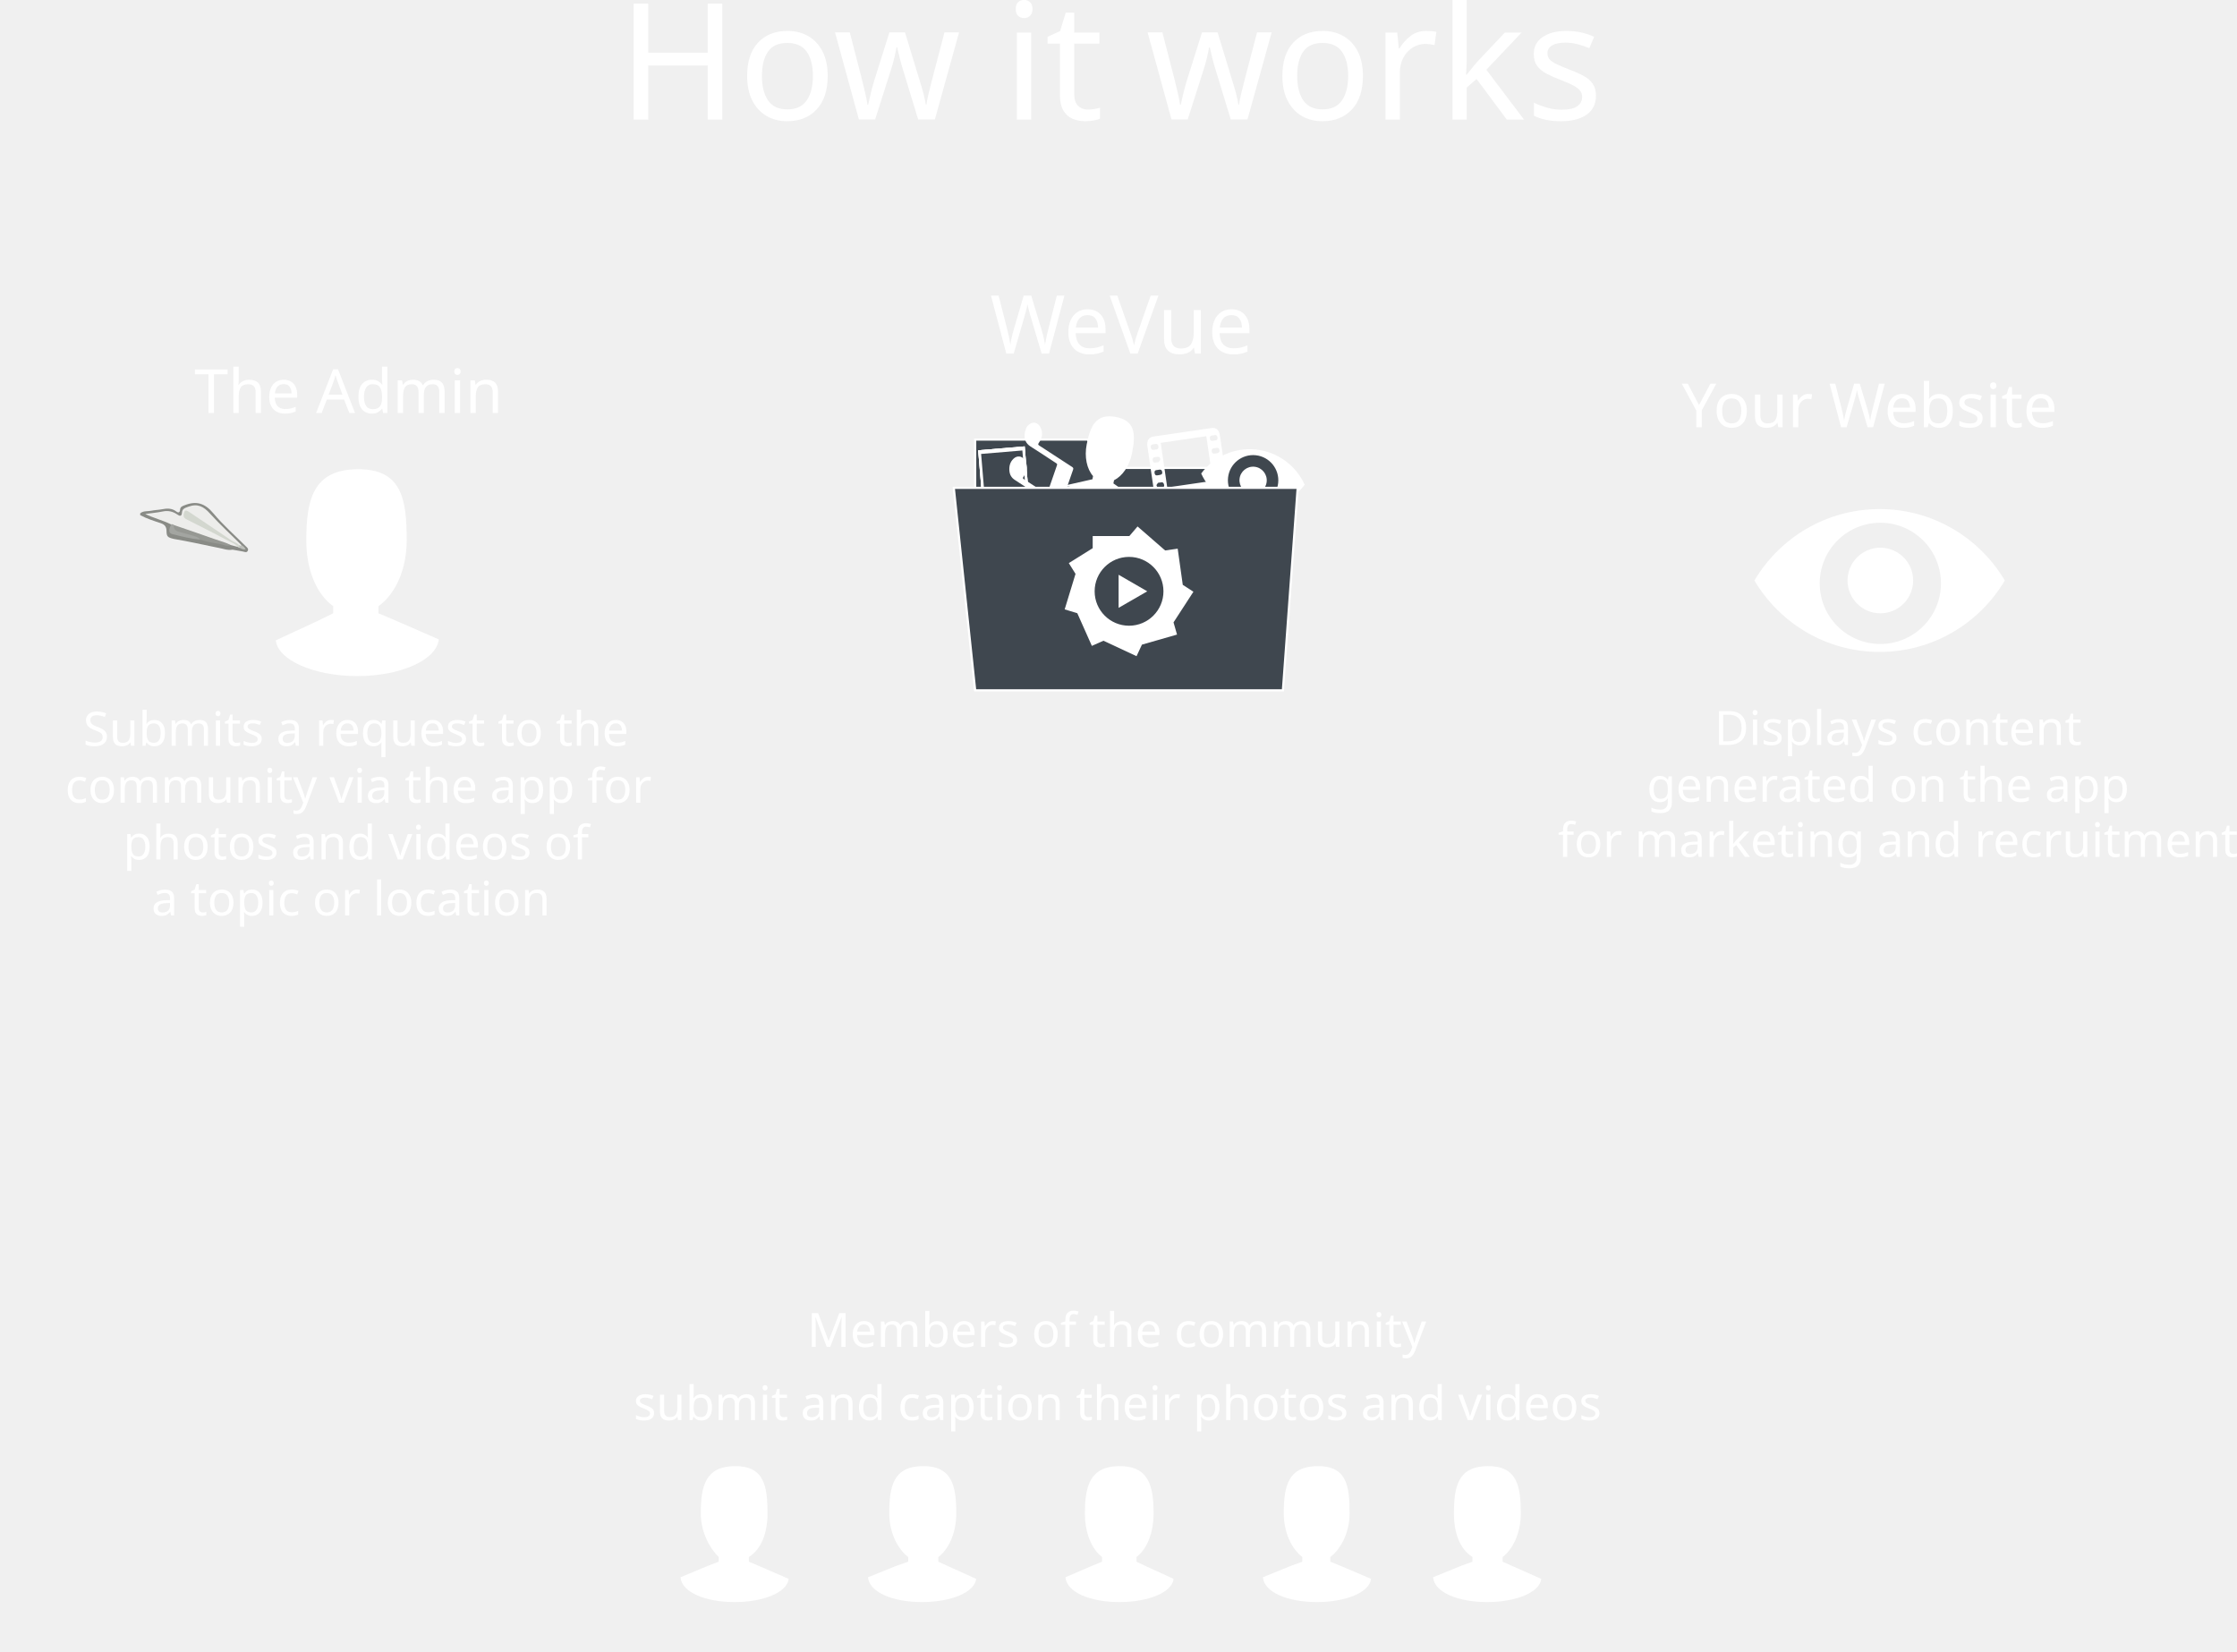
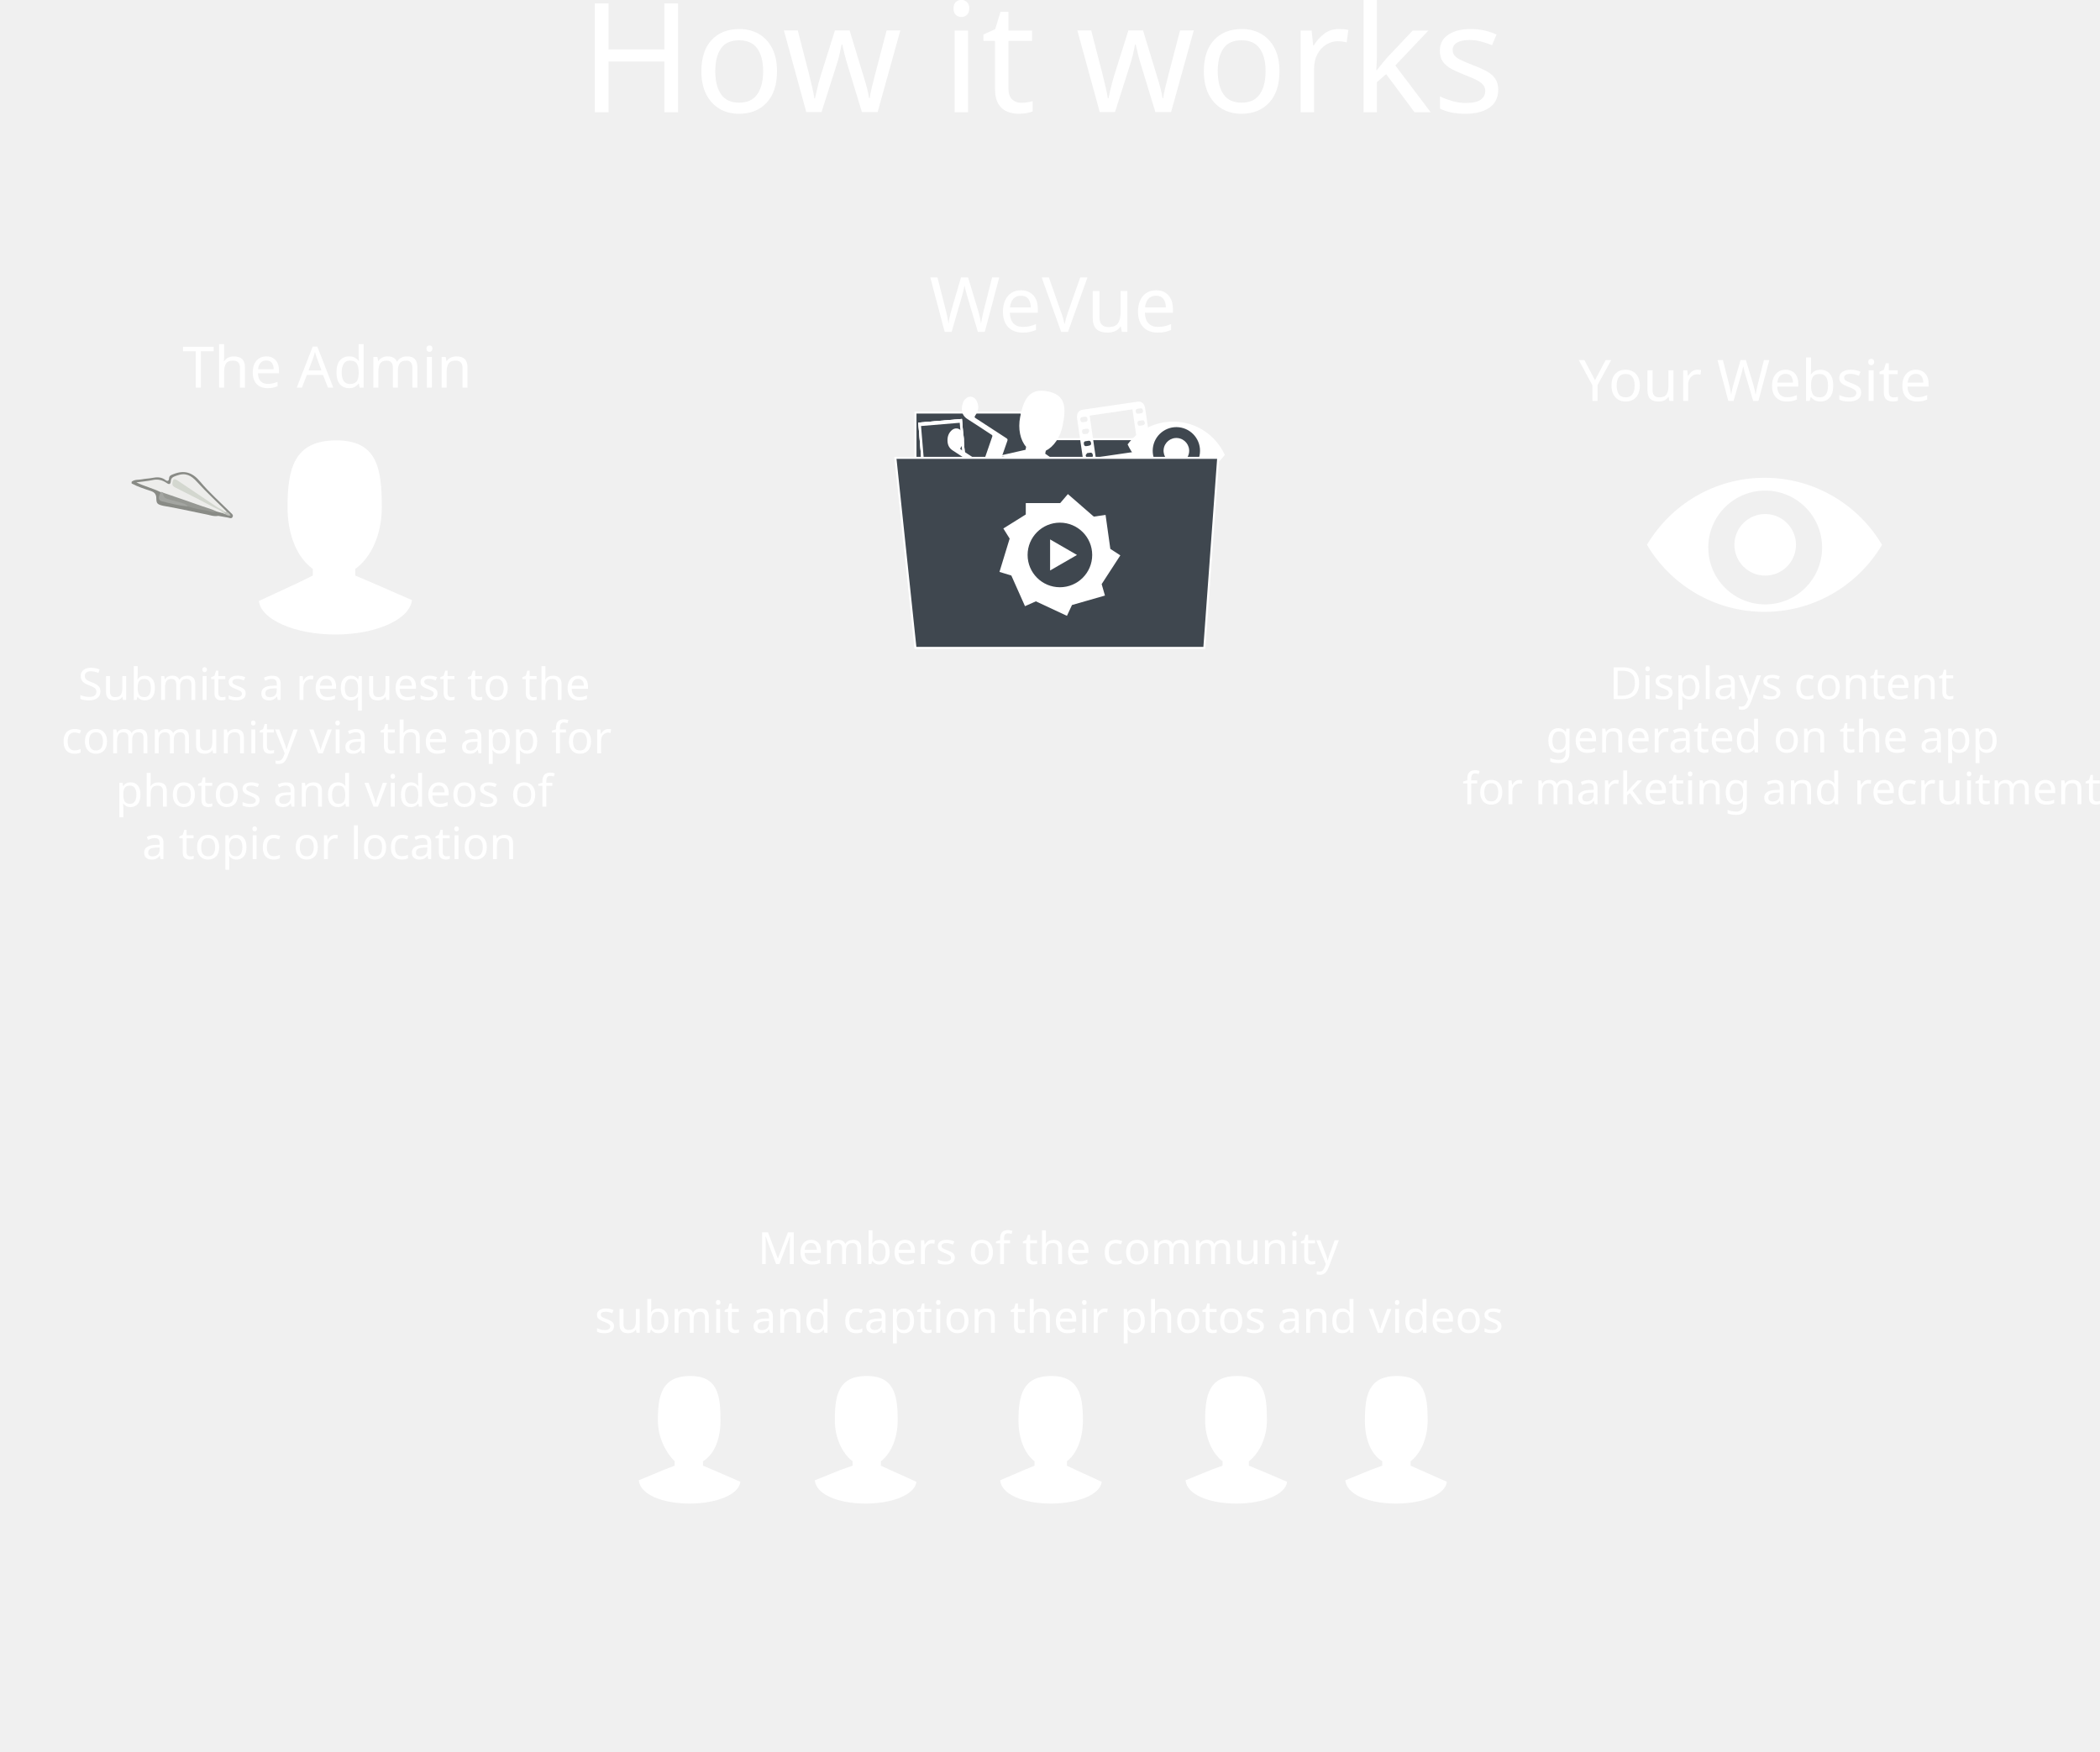
- <svg xmlns="http://www.w3.org/2000/svg" version="1.1" id="Layer_1" x="0px" y="0px" viewBox="0 0 1038.77 766.689" style=" background-color:black;enable-background:new 0 0 1038.77 766.689;" xml:space="preserve">
+ <svg xmlns="http://www.w3.org/2000/svg" version="1.1" id="Layer_1" x="0px" y="0px" viewBox="0 0 1038.77 866.689" style=" background-color:black;enable-background:new 0 0 1038.77 766.689;" xml:space="preserve">
  <style type="text/css">
	.st0{font-size:75.407px;}
	.st1{fill-rule:evenodd;clip-rule:evenodd;fill:#A3A5A1;}
	.st2{fill:none;stroke:#FFFFFF;stroke-width:2;stroke-miterlimit:10;stroke-dasharray:10.669,10.669;}
	.st3{font-size:21.994px;}
	.st4{fill:none;stroke:#FFFFFF;stroke-miterlimit:10;}
	.st5{font-size:28.307px;}
	.st6{fill-rule:evenodd;clip-rule:evenodd;fill:#898B86;}
	.st7{fill-rule:evenodd;clip-rule:evenodd;fill:#EDEDEB;}
	.st8{fill-rule:evenodd;clip-rule:evenodd;fill:#BDBFBA;}
	.st9{fill:#FFFFFF;}
	.st10{fill:none;}
	.st11{fill-rule:evenodd;clip-rule:evenodd;fill:#969893;}
	.st12{fill-rule:evenodd;clip-rule:evenodd;fill:#FFFFFF;}
	.st13{fill:#3F474F;}
	.st14{font-family:'Avenir-Heavy', sans-serif;}
	.st15{font-family:'Avenir-Roman', sans-serif;}
	.st16{fill-rule:evenodd;clip-rule:evenodd;fill:#D3D7CF;}
	.st17{font-size:37.703px;}
</style>
  <rect x="240.819" y="-1.473" class="st10" width="557.008" height="144.529" />
  <text font-family="Sans" transform="matrix(1 0 0 1 286.9243 55.5347)" class="st9 st14 st0">How it works</text>
  <g>
    <g>
      <polygon class="st13" points="516.596,217.259 504.992,204.103 452.839,204.103 452.839,217.259 452.839,320.139 595.722,320.139     595.722,217.259   " />
      <polygon class="st4" points="516.596,217.259 504.992,204.103 452.839,204.103 452.839,217.259 452.839,320.139 595.722,320.139     595.722,217.259   " />
      <g>
        <path class="st9" d="M503.367,223.406l-9.211,2.087l16.93,3.351l16.933,3.354l-7.722-5.439l-3.282-2.312l0.293-1.467    c3.862-1.91,7.176-6.598,8.353-12.531c1.683-8.507,1.792-15.143-7.592-16.87c-9.142-1.681-11.762,4.2-13.445,12.705    c-1.173,5.932,0.102,11.529,2.947,14.768l-0.29,1.468L503.367,223.406z">
		</path>
        <path class="st9" d="M509.613,236.363c9.1,1.802,17.162-0.063,18.4-4.161l-33.829-6.698    C493.766,229.763,500.512,234.562,509.613,236.363L509.613,236.363z">
		</path>
        <animateTransform attributeName="transform" begin="0.1" attributeType="HML" type="translate" dur="5.5s" values="25,360;0,-25;0,25;310,35;" repeatCount="indefinite" />
      </g>
      <g>
        <path class="st13" d="M596.064,223.196c0,7.249-5.877,13.127-13.125,13.127c-7.251,0-13.128-5.879-13.128-13.127    c0-7.25,5.877-13.126,13.128-13.126C590.188,210.07,596.064,215.947,596.064,223.196L596.064,223.196z">
		</path>
        <path class="st9" d="M583.296,208.734c-10.229-1.108-19.768,3.427-25.518,11.109c3.974,8.733,12.318,15.206,22.548,16.312    c10.232,1.11,19.767-3.426,25.519-11.107C601.871,216.314,593.527,209.843,583.296,208.734L583.296,208.734z M580.632,234.647    c-6.427-0.697-11.07-6.471-10.377-12.898c0.696-6.424,6.472-11.071,12.897-10.374c6.428,0.694,11.075,6.469,10.377,12.895    C592.834,230.696,587.059,235.344,580.632,234.647L580.632,234.647z">
		</path>
        <path class="st9" d="M588.189,223.693c-0.376,3.476-3.502,5.99-6.979,5.614c-3.476-0.377-5.991-3.5-5.613-6.979    c0.376-3.476,3.499-5.989,6.978-5.613C586.053,217.091,588.565,220.216,588.189,223.693L588.189,223.693z">
		</path>
        <animateTransform attributeName="transform" begin="0.6" attributeType="HML" type="translate" dur="5s" values="0,350;0,-15;0,15;300,25;" repeatCount="indefinite" />
      </g>
      <path class="st9" d="M569.638,223.75c1.028,7.037,2.049,14.076,3.092,21.111c0.187,1.269,0.209,2.51-0.534,3.405    c-0.44,0.526-1.074,1-1.678,1.093c-9.345,1.418-18.695,2.774-28.045,4.132c-1.498,0.217-2.765-0.919-3.299-2.894    c-0.062-0.228-0.096-0.463-0.133-0.698c-2.075-14.208-4.156-28.416-6.226-42.625c-0.385-2.66,0.615-4.275,2.777-4.591    c8.969-1.311,17.937-2.622,26.907-3.935c2.334-0.34,3.599,0.83,4.03,3.75C567.569,209.581,568.6,216.667,569.638,223.75    L569.638,223.75z M542.017,226.334c7.107-1.038,14.117-2.064,21.173-3.094c-1.018-6.953-2.021-13.821-3.028-20.718    c-7.093,1.036-14.128,2.065-21.172,3.094C540.001,212.557,541.002,219.397,542.017,226.334L542.017,226.334z M545.45,249.841    c7.117-1.042,14.109-2.062,21.187-3.097c-1.019-6.956-2.027-13.85-3.036-20.762c-7.104,1.038-14.121,2.063-21.185,3.097    C543.432,236.018,544.436,242.887,545.45,249.841L545.45,249.841z M567.745,231.79c-0.223,0.032-0.442,0.078-0.664,0.093    c-0.773,0.063-1.057,0.657-0.94,1.506c0.119,0.858,0.645,1.149,1.304,1.067c0.223-0.029,0.443-0.072,0.665-0.099    c1.341-0.161,1.824-0.611,1.604-1.611C569.4,231.326,568.523,231.673,567.745,231.79L567.745,231.79z M538.714,224.052    c-0.421,0.06-0.786-0.017-0.971,0.167c-0.312,0.319-0.758,0.844-0.699,1.204c0.074,0.465,0.547,0.951,0.934,1.244    c0.222,0.168,0.618-0.023,0.932-0.067c1.377-0.198,1.853-0.627,1.637-1.577C540.225,223.615,539.361,223.939,538.714,224.052    L538.714,224.052z M568.563,237.714c-0.064,0.009-0.128,0.021-0.189,0.026c-1.055,0.131-1.5,0.611-1.382,1.484    c0.125,0.894,0.644,1.205,1.751,1.048c0.06-0.01,0.124-0.019,0.187-0.027c1.365-0.2,1.812-0.613,1.668-1.547    C570.453,237.786,569.858,237.502,568.563,237.714L568.563,237.714z M565.221,213.956c-0.348,0.052-0.791-0.041-1.018,0.186    c-0.312,0.316-0.677,0.899-0.618,1.314c0.058,0.42,0.587,1.041,0.939,1.097c0.652,0.105,1.374-0.002,1.964-0.293    c0.316-0.156,0.64-0.92,0.567-1.336c-0.072-0.413-0.605-0.814-0.994-1.063C565.845,213.725,565.505,213.913,565.221,213.956    L565.221,213.956z M536.424,208.75c0,0.002,0,0.005,0,0.008c0.191-0.026,0.378-0.062,0.57-0.082    c0.692-0.07,1.053-0.563,0.95-1.388c-0.11-0.887-0.61-1.276-1.34-1.154c-0.504,0.082-1.018,0.113-1.51,0.243    c-0.578,0.154-0.818,0.646-0.699,1.39c0.116,0.736,0.477,1.13,1.08,1.113C535.794,208.874,536.109,208.797,536.424,208.75    L536.424,208.75z M539.747,232.522c0.25-0.037,0.503-0.083,0.758-0.109c0.71-0.073,1.014-0.608,0.909-1.417    c-0.103-0.76-0.539-1.182-1.186-1.12c-0.509,0.05-1.018,0.118-1.515,0.219c-0.667,0.135-0.99,0.614-0.835,1.483    c0.143,0.809,0.563,1.131,1.205,1.041C539.305,232.587,539.526,232.554,539.747,232.522L539.747,232.522z M542.075,247.8    c-0.223,0.033-0.443,0.063-0.664,0.097c-0.719,0.104-1.084,0.558-0.93,1.494c0.15,0.89,0.642,1.144,1.304,1.049    c0.312-0.046,0.627-0.112,0.945-0.133c0.784-0.052,1.45-0.351,1.282-1.492c-0.166-1.14-0.891-1.24-1.652-1.061    C542.266,247.78,542.169,247.786,542.075,247.8L542.075,247.8z M566.396,222.392c1.344-0.195,1.736-0.565,1.596-1.502    c-0.137-0.925-0.679-1.211-1.967-1.01c-0.772,0.12-1.716,0.042-1.631,1.485C564.452,222.34,564.997,222.598,566.396,222.392    L566.396,222.392z M537.161,214.672c0.283-0.041,0.646,0.037,0.834-0.148c0.333-0.34,0.768-0.803,0.789-1.269    c0.039-0.724-0.431-1.228-1.091-1.177c-0.57,0.045-1.143,0.124-1.697,0.251c-0.636,0.148-0.869,0.677-0.716,1.463    c0.142,0.735,0.514,1.081,1.126,0.992C536.658,214.748,536.909,214.71,537.161,214.672L537.161,214.672z M541.171,241.896    c-0.222,0.032-0.443,0.072-0.664,0.095c-0.638,0.06-0.983,0.454-0.917,1.273c0.071,0.861,0.479,1.274,1.178,1.235    c0.251-0.013,0.504-0.062,0.754-0.098c1.383-0.202,1.845-0.62,1.623-1.574C542.812,241.402,541.94,241.809,541.171,241.896    L541.171,241.896z M540.339,238.572c0.561-0.125,0.876-0.179,1.183-0.268c0.758-0.222,1.108-1.157,0.567-1.826    c-0.341-0.417-1.056-0.665-1.524-0.567c-0.648,0.135-1.636-0.172-1.811,1.003c-0.065,0.436,0.159,1.198,0.449,1.437    C539.554,238.645,540.11,238.54,540.339,238.572L540.339,238.572z M563.72,204.572c0.252-0.037,0.503-0.082,0.757-0.109    c0.711-0.073,1.021-0.587,0.893-1.414c-0.117-0.776-0.553-1.141-1.21-1.028c-0.5,0.085-1.006,0.157-1.513,0.221    c-0.655,0.086-0.965,0.547-0.851,1.34c0.12,0.839,0.563,1.224,1.263,1.088C563.274,204.626,563.498,204.604,563.72,204.572    L563.72,204.572z M569.838,246.143c0.123-0.018,0.248-0.047,0.374-0.053c0.745-0.042,1.384-0.3,1.239-1.404    c-0.153-1.184-0.891-1.21-1.64-1.073c-0.094,0.017-0.188,0.029-0.283,0.042c-1.407,0.204-1.85,0.595-1.651,1.547    C568.185,246.676,569.074,246.215,569.838,246.143L569.838,246.143z M564.267,208.055c-0.095,0.016-0.187,0.035-0.281,0.042    c-0.747,0.057-1.48,0.206-1.316,1.418c0.159,1.21,0.902,1.185,1.643,1.047c0.094-0.018,0.188-0.03,0.284-0.041    c1.407-0.205,1.856-0.601,1.646-1.544C565.913,207.532,565.033,207.969,564.267,208.055L564.267,208.055z M566.894,225.889    c-0.283,0.041-0.567,0.084-0.852,0.124c-0.631,0.087-0.865,0.589-0.777,1.301c0.098,0.77,0.479,1.207,1.153,1.117    c0.282-0.039,0.565-0.08,0.852-0.119c1.354-0.2,1.771-0.562,1.581-1.49C568.544,225.346,567.655,225.809,566.894,225.889    L566.894,225.889z M537.768,218.162c-0.285,0.041-0.57,0.085-0.854,0.125c-0.626,0.086-0.88,0.534-0.791,1.285    c0.097,0.804,0.473,1.211,1.139,1.147c0.287-0.028,0.572-0.075,0.856-0.118c1.335-0.195,1.774-0.602,1.554-1.536    C539.355,217.705,538.52,218.043,537.768,218.162L537.768,218.162z">
        <animateTransform attributeName="transform" begin="1.3" attributeType="HML" type="translate" dur="5s" values="15,350;0,-25;0,25;390,35;390,25;360,635;" repeatCount="indefinite" />
      </path>
      <g>
        <rect x="455.299" y="208.121" transform="matrix(0.9965 -0.0836 0.0836 0.9965 -16.8861 39.7452)" class="st9" width="21.686" height="26.766">
			</rect>
        <rect x="456.332" y="209.919" transform="matrix(0.9965 -0.0835 0.0835 0.9965 -16.6752 39.6825)" class="st13" width="19.222" height="18.446">
			</rect>
        <animateTransform attributeName="transform" begin="0.6" attributeType="HML" type="translate" dur="5s" values="-20,350;20,-15;0,15;360,15;360,25;320,650" repeatCount="indefinite" />
      </g>
      <g>
        <rect x="455.299" y="208.121" transform="matrix(0.9965 -0.0836 0.0836 0.9965 -16.8861 39.7452)" class="st9" width="21.686" height="26.766">
			</rect>
        <rect x="456.332" y="209.919" transform="matrix(0.9965 -0.0835 0.0835 0.9965 -16.6752 39.6825)" class="st13" width="19.222" height="18.446">	
			</rect>
        <animateTransform attributeName="transform" begin="0.7" attributeType="HML" type="translate" dur="5.5s" values="-50,350;0,-15;30,15; 360,25;350,25;360,625;" repeatCount="indefinite" />
      </g>
      <g>
        <rect x="455.299" y="208.121" transform="matrix(0.9965 -0.0836 0.0836 0.9965 -16.8861 39.7452)" class="st9" width="21.686" height="26.766">
			</rect>
        <rect x="456.332" y="209.919" transform="matrix(0.9965 -0.0835 0.0835 0.9965 -16.6752 39.6825)" class="st13" width="19.222" height="18.446">
			</rect>
        <animateTransform attributeName="transform" begin="0.5" attributeType="HML" type="translate" dur="5.5s" values="40,350;10,-20;0,15; 370,19;380,10;390,619;" repeatCount="indefinite" />
      </g>
      <rect x="448.129" y="230.516" transform="matrix(0.9617 -0.2741 0.2741 0.9617 -47.4573 131.946)" class="st13" width="0.773" height="10.619" />
      <rect x="469.725" y="224.354" transform="matrix(0.9618 -0.2737 0.2737 0.9618 -44.9098 137.4508)" class="st13" width="0.774" height="10.62" />
      <path class="st12" d="M491.96,236.201c-0.234-0.099-0.49-0.165-0.7-0.303c-6.671-4.354-13.326-8.736-20.016-13.061    c-1.617-1.042-2.389-2.497-2.533-4.32c-0.167-2.106,0.342-4.04,1.922-5.537c1.691-1.6,3.959-1.347,5.188,0.628    c1.372,2.197,1.354,4.482,0.093,6.745c-0.232,0.417-0.489,0.824-0.758,1.22c-0.222,0.327-0.234,0.562,0.139,0.805    c3.47,2.252,6.931,4.517,10.392,6.781c0.346,0.227,0.526,0.176,0.666-0.231c1.488-4.333,2.984-8.667,4.49-12.994    c0.176-0.505-0.123-0.701-0.472-0.927c-3.938-2.567-7.845-5.186-11.821-7.695c-2.37-1.493-3.041-3.634-2.701-6.217    c0.115-0.866,0.492-1.697,0.745-2.544c0.168-0.254,0.335-0.51,0.502-0.767c0.143-0.125,0.296-0.242,0.43-0.378    c1.651-1.687,4.006-1.515,5.303,0.455c0.397,0.601,0.678,1.318,0.863,2.023c0.568,2.164-0.135,4.082-1.359,5.833    c-0.396,0.568-0.283,0.808,0.256,1.158c5.096,3.301,10.172,6.638,15.271,9.936c0.556,0.359,0.638,0.697,0.429,1.284    c-1.511,4.299-3.007,8.604-4.495,12.913c-0.557,1.617-1.08,3.245-1.619,4.868C492.103,235.982,492.032,236.094,491.96,236.201    L491.96,236.201z">
        <animateTransform attributeName="transform" begin="0.6" attributeType="HML" type="translate" dur="5s" values="0,350;0,-15;0,15;385,15;370,25;390,615;" repeatCount="indefinite" />
      </path>
      <polygon class="st13" points="595.722,320.529 452.839,320.529 442.904,226.495 602.583,226.495   " />
      <polygon class="st4" points="595.722,320.529 452.839,320.529 442.904,226.495 602.583,226.495   " />
      <path class="st9" d="M554.174,274.747l-4.945-3.211l-2.358-16.794l-5.821,0.836l-12.818-11.144l-3.798,4.452h-17.031v5.635    l-11.092,6.933l3.117,4.992l-5.037,16.485l5.87,1.795l6.753,15.161l5.386-2.399l15.37,7.171l2.493-5.348l16.3-4.673l-1.624-5.666    L554.174,274.747z M524.28,290.523c-8.822,0-15.974-7.152-15.974-15.978s7.152-15.977,15.974-15.977    c8.824,0,15.979,7.152,15.979,15.977S533.104,290.523,524.28,290.523L524.28,290.523z" />
      <polygon class="st9" points="519.435,266.864 532.736,274.548 519.435,282.228   " />
    </g>
    <g>
      <g>
        <path class="st2" d="M516.366,364.063" />
        <path class="st2" d="M462.485,470.762" />
        <path class="st2" d="M580.838,470.762" />
      </g>
      <g>
        <path class="st9" d="M366.218,733.068c-0.618,6.199-11.604,10.78-25.114,10.78c-13.5,0-24.486-4.505-25.104-11.505h-0.042     l12.505-5.221l5.278-2.015v-2.18c-4-3.812-8.326-11.446-8.326-20.255c0-12.63,2.116-21.762,15.647-21.951     c13.887-0.188,15.336,9.321,15.336,21.951c0,8.809-2.657,16.443-8.657,20.255v2.18l5.625,2.377L366.218,733.068z" />
        <g>
          <path class="st9" d="M453.282,733.068c-0.619,6.199-11.604,10.78-25.115,10.78s-24.486-4.505-25.104-11.505h-0.042l12.973-5.221      l5.747-2.015v-2.18c-5-3.812-8.795-11.446-8.795-20.255c0-12.63,1.882-21.762,15.403-21.951      c13.898-0.188,15.697,9.321,15.697,21.951c0,8.809-3.305,16.443-8.305,20.255v2.18l5.157,2.377L453.282,733.068z" />
          <path class="st9" d="M544.964,733.068c-0.617,6.199-11.604,10.78-25.115,10.78c-13.5,0-24.486-4.505-25.104-11.505h-0.042      l12.133-5.221l4.905-2.015v-2.18c-5-3.812-7.954-11.446-7.954-20.255c0-12.63,2.302-21.762,15.833-21.951      c13.887-0.188,16.053,9.321,16.053,21.951c0,8.809-2.932,16.443-7.932,20.255v2.18l5.003,2.377L544.964,733.068z" />
          <path class="st9" d="M636.646,733.068c-0.606,6.199-11.593,10.78-25.104,10.78c-13.51,0-24.496-4.505-25.104-11.505h-0.042      l12.785-5.221l5.561-2.015v-2.18c-5-3.812-8.607-11.446-8.607-20.255c0-12.63,1.964-21.762,15.495-21.951      c13.898-0.188,15.058,9.321,15.058,21.951c0,8.809-3.945,16.443-8.945,20.255v2.18l5.845,2.377L636.646,733.068z" />
        </g>
        <path class="st9" d="M715.688,733.068c-0.608,6.199-11.604,10.78-25.115,10.78c-13.5,0-24.486-4.505-25.104-11.505h-0.043     l12.771-5.221l5.545-2.015v-2.18c-6-3.812-8.594-11.446-8.594-20.255c0-12.63,1.984-21.762,15.506-21.951     c13.896-0.188,15.546,9.321,15.546,21.951c0,8.809-3.458,16.443-8.458,20.255v2.18l5.369,2.377L715.688,733.068z" />
      </g>
    </g>
    <g>
      <g>
        <path class="st9" d="M203.738,296.871c-0.922,9.426-17.48,17.036-37.829,17.036c-20.36,0-36.918-7.562-37.84-16.562h-0.062     l18.819-8.72l7.916-3.881v-3.278c-8-5.76-12.514-17.26-12.514-30.529c0-19.029,3.195-32.802,23.586-33.074     c20.936-0.283,23.041,14.044,23.041,33.074c0,13.27-5.113,24.769-13.113,30.529v3.278l8.552,3.644L203.738,296.871z" />
      </g>
      <rect x="31.98" y="170.36" class="st10" width="267.794" height="52.746" />
      <text transform="matrix(1 0 0 1 90.231 191.7603)" class="st9 st14 st5">The Admin </text>
      <rect x="13.926" y="329.648" class="st10" width="303.902" height="158.396" />
      <text transform="matrix(1 0 0 1 38.624 346.2754)">
        <tspan x="0" y="0" class="st9 st14 st3">Submits a request to the </tspan>
        <tspan x="-8.369" y="26.393" class="st9 st14 st3">community via the app for </tspan>
        <tspan x="18.552" y="52.785" class="st9 st14 st3">photos and videos of </tspan>
        <tspan x="31.671" y="78.753" class="st9 st14 st3">a topic or location</tspan>
        <tspan x="271.176" y="86.753" class="st9 st14 st5"> </tspan>
      </text>
    </g>
    <g>
      <path class="st9" d="M872.812,236.364c-24.749,0-46.373,13.312-58.135,33.166c11.762,19.852,33.386,33.165,58.135,33.165    c24.747,0,46.372-13.312,58.136-33.165C919.184,249.677,897.559,236.364,872.812,236.364L872.812,236.364z M873.154,299.007    c-15.548,0-28.149-12.602-28.149-28.146c0-15.548,12.602-28.151,28.149-28.151c15.543,0,28.146,12.603,28.146,28.151    C901.301,286.405,888.697,299.007,873.154,299.007L873.154,299.007z" />
      <path class="st9" d="M888.383,269.528c0,8.411-6.82,15.232-15.229,15.232c-8.416,0-15.229-6.821-15.229-15.232    c0-8.409,6.813-15.228,15.229-15.228C881.562,254.3,888.383,261.119,888.383,269.528L888.383,269.528z" />
    </g>
    <text transform="matrix(1 0 0 1 780.9531 198.3618)" class="st9 st14 st5">Your Website</text>
    <text transform="matrix(1 0 0 1 808.0898 355.8564)">
      <tspan x="-12" y="-10" class="st9 st14 st3">Displays content</tspan>
      <tspan x="-43.393" y="16.393" class="st9 st14 st3">generated on the app</tspan>
      <tspan x="-90.393" y="42" class="st9 st14 st3"> for marketing and recruitment</tspan>
    </text>
    <rect x="218.402" y="608.75" class="st10" width="589.933" height="158.396" />
    <text transform="matrix(1 0 0 1 314.8354 625.377)">
      <tspan x="60" y="0" class="st9 st14 st3">Members of the community </tspan>
      <tspan x="-20.654" y="33.969" class="st9 st14 st3">submit and caption their photos and videos</tspan>
      <tspan x="432.718" y="33.969" class="st9 st14 st5"> </tspan>
    </text>
  </g>
  <g>
    <path class="st6" d="M77.323,246.716c0.031-1.936-0.645-3.125-2.711-3.813c-3.222-1.072-6.494-2.1-9.515-3.721    c0-0.281,0-0.561,0-0.841c1.521-1.284,3.458-0.852,5.195-1.221c1.565-0.333,3.2-0.337,4.772-0.646    c2.395-0.471,4.681-0.62,6.77,0.985c0.985,0.757,1.702,0.56,1.782-0.789c0.084-1.417,1.093-1.679,2.196-2.116    c5.398-2.137,9.39-0.853,13.213,3.733c4.552,5.461,9.974,10.196,15.009,15.256c0.618,0.621,1.587,1.22,0.976,2.274    c-0.563,0.972-1.495,0.372-2.282,0.235c-1.58-0.273-3.158-0.557-4.737-0.836c-2.357,0.445-4.524-0.546-6.776-0.901    c-6.82-1.329-13.583-2.942-20.442-4.076C77.819,249.546,77.41,249.127,77.323,246.716z">
		</path>
    <path class="st7" d="M110.527,253.972c-1.125-0.304-2.25-0.606-3.373-0.91c-2.043-0.167-3.938-0.903-5.828-1.598    c-6.819-2.51-13.739-4.732-20.557-7.242c-0.515-0.166-0.966-0.449-1.398-0.767c-3.801-1.924-7.98-2.863-11.922-4.825    c2.717-0.371,5.466-0.592,8.143-1.157c2.59-0.547,4.791,0.046,6.875,1.496c1.176,0.818,1.919,0.697,2.017-0.906    c0.114-1.861,1.354-2.193,2.943-2.785c4.329-1.613,7.127-0.117,10.047,3.119c4.633,5.135,9.762,9.821,14.681,14.696    c-0.249,1.184-0.856,0.445-1.361,0.256c-7.779-4.705-15.174-9.999-22.797-14.946c-0.535-0.347-1.203-1.083-1.787-0.185    c-0.571,0.877-0.385,1.81,0.581,2.337c1.658,0.907,3.266,1.9,4.951,2.756c5.856,2.975,11.831,5.724,17.5,9.056    C109.828,252.713,110.805,252.878,110.527,253.972z">
		</path>
    <path class="st16" d="M110.527,253.972c-1.505-1.757-3.714-2.413-5.643-3.45c-5.969-3.208-12.042-6.228-18.085-9.297    c-0.93-0.472-1.675-0.945-1.516-2.189c0.282-2.195,0.85-2.487,2.706-1.24c6.482,4.354,12.966,8.706,19.427,13.092    c1.145,0.778,2.574,1.083,3.523,2.168c0.215,0.408,0.675,0.737,0.424,1.297C111.039,254.328,110.706,254.319,110.527,253.972z">
		</path>
    <path class="st11" d="M80.72,243.754c6.467,2.229,12.948,4.417,19.392,6.708c2.356,0.837,4.818,1.403,7.042,2.601    c-1.755,0.892-3.362-0.209-4.994-0.476c-3.13-0.511-6.278-1.029-9.305-2.044c-2.992-1.396-6.185-2.15-9.368-2.936    c-1.688-0.417-2.924-1.317-3.317-3.096C80.088,244.137,80.007,243.618,80.72,243.754z">
		</path>
    <path class="st1" d="M80.72,243.754c-0.228,1.837,0.816,2.728,2.404,3.176c2.32,0.655,4.662,1.237,6.968,1.939    c1.036,0.315,2.145,0.618,2.764,1.672c-4.405-0.414-8.684-1.509-12.951-2.581c-1.519-0.382-1.489-1.929-0.979-3.193    c0.175-0.434,0.478-0.808,0.446-1.312C79.866,243.351,80.34,243.337,80.72,243.754z">
		</path>
    <path class="st8" d="M111.364,254.353c-0.142-0.433-0.283-0.865-0.424-1.297c0.403,0.064,0.788,0.748,1.216,0.038    c0.806,0.417,1.409,1.034,1.923,1.929C112.985,255.247,112.158,254.876,111.364,254.353z">
		</path>
    <animateTransform attributeName="transform" begin="0.6" attributeType="HML" type="translate" dur="5s" values="50,0;0,-15;0,15;400,360;" repeatCount="indefinite" />
  </g>
  <rect x="373.712" y="135.672" class="st10" width="388.013" height="92.683" />
  <text transform="matrix(1 0 0 1 459.7124 164.1753)" class="st9 st15 st17">WeVue</text>
</svg>
